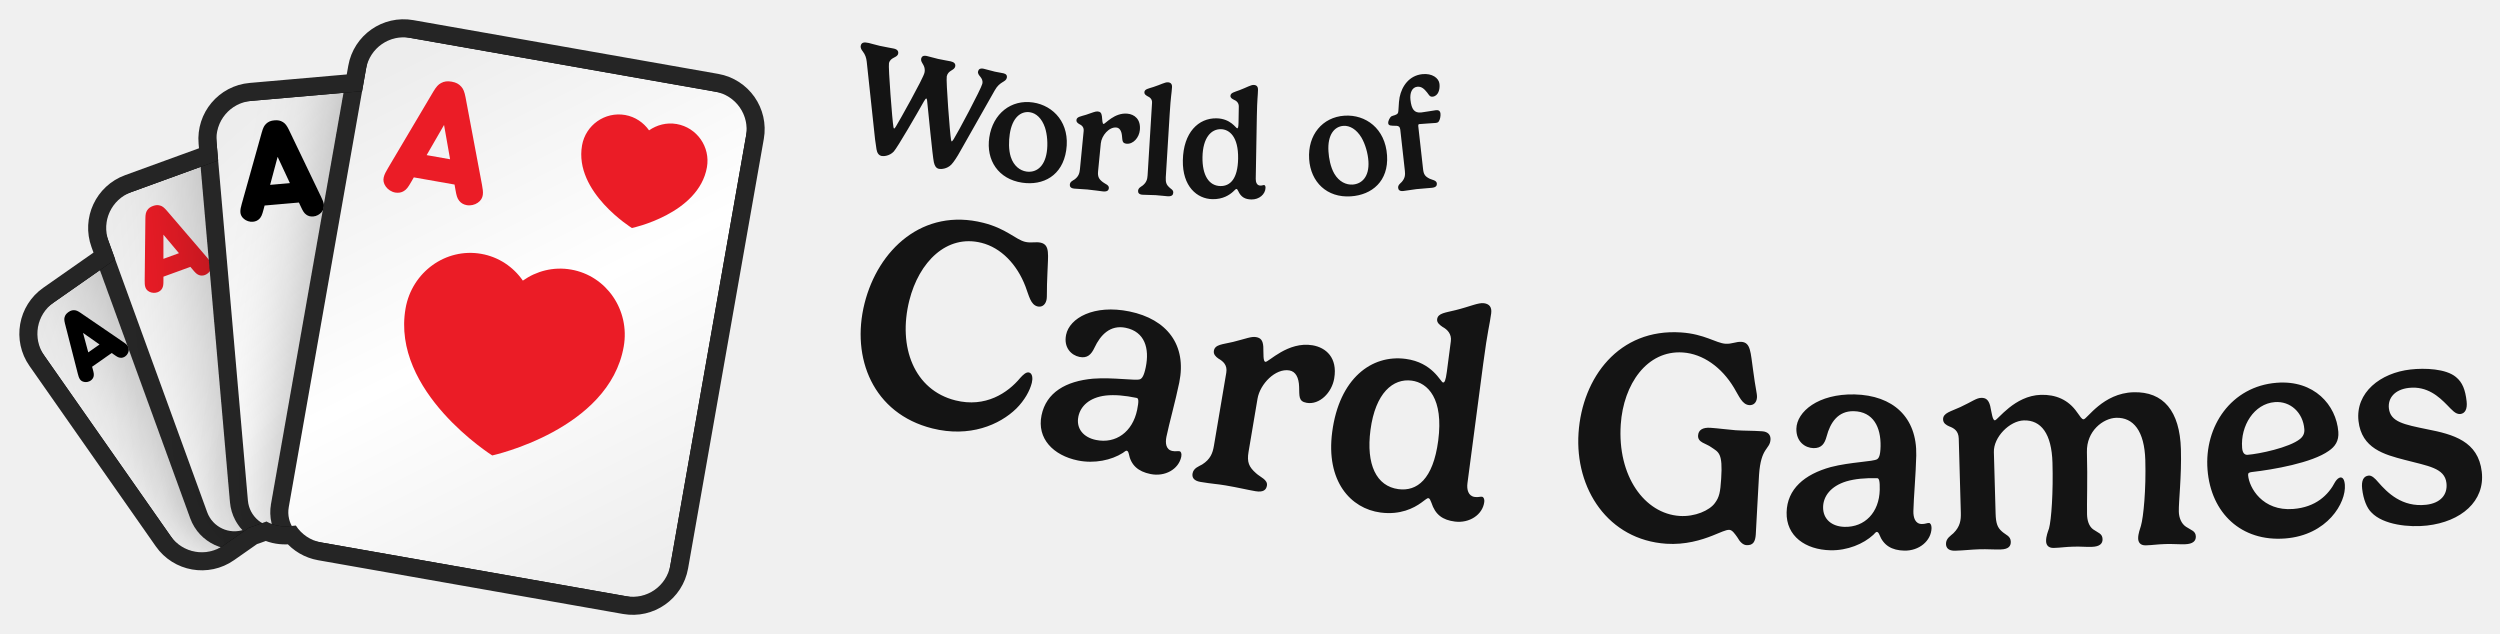
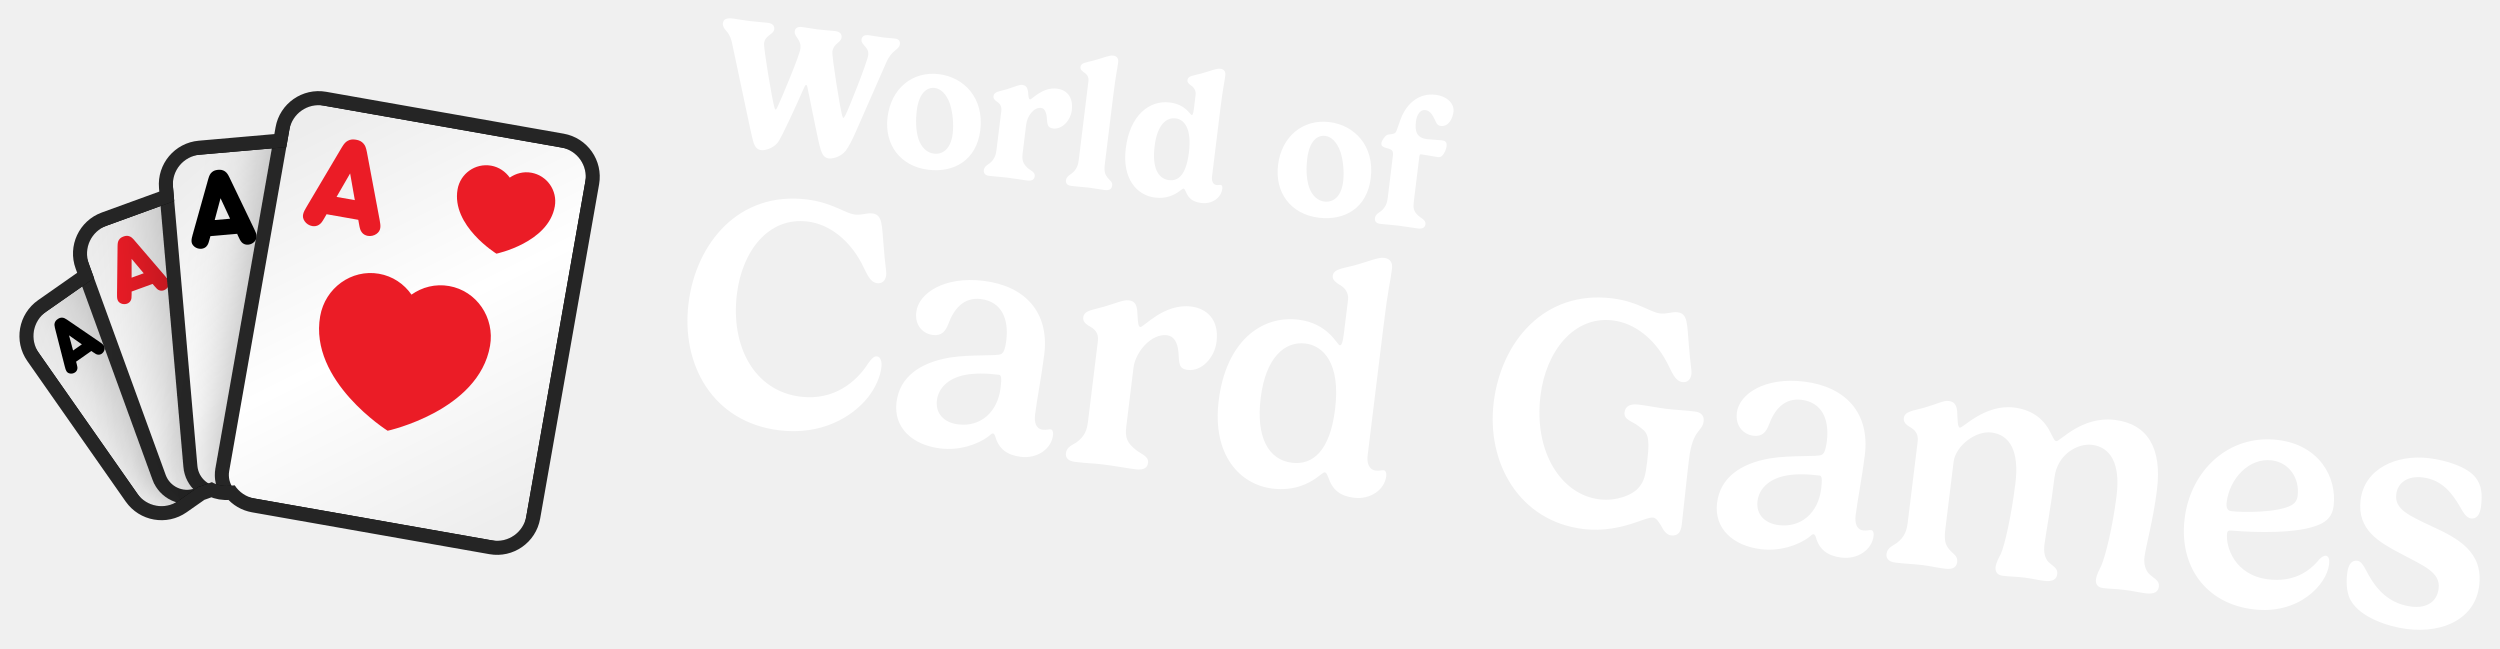
- <svg xmlns="http://www.w3.org/2000/svg" xmlns:xlink="http://www.w3.org/1999/xlink" viewBox="-6.05 -14.31 842.63 213.64" width="842.63" height="213.64">
+ <svg xmlns="http://www.w3.org/2000/svg" xmlns:xlink="http://www.w3.org/1999/xlink" viewBox="-3.94 -19.35 536.95 139.21" width="536.95" height="139.21">
  <defs>
    <rect id="path-1" x="0" y="0" width="5464" height="1280" />
    <rect id="path-3" x="0" y="0" width="1279.966" height="1280" />
    <path d="M654.667,7.381 L1041.451,230.691 C1067.755,245.877 1076.767,279.512 1061.581,305.816 L747.051,850.597 C731.865,876.902 698.23,885.914 671.926,870.727 L285.142,647.418 C271.344,639.451 262.304,626.408 259.019,612.01 L248.673,609.238 C237.588,606.268 228.207,600.115 221.247,592.027 L200.473,592.025 C198.498,592.025 196.547,591.921 194.626,591.718 L151.468,603.281 C122.13,611.142 91.974,593.731 84.112,564.393 L1.886,257.522 C-5.975,228.183 11.436,198.027 40.774,190.166 L145.477,162.11 L145.477,133.795 C145.477,103.422 170.1,78.799 200.473,78.799 L333.867,78.799 L340.716,53.24 C348.577,23.901 378.734,6.491 408.072,14.352 L563.147,55.903 L579.542,27.511 C594.728,1.207 628.363,-7.806 654.667,7.381 Z" id="path-5" />
    <filter x="-59.0%" y="-44.4%" width="218.0%" height="188.8%" filterUnits="objectBoundingBox" id="filter-7">
      <feOffset dx="0" dy="0" in="SourceAlpha" result="shadowOffsetOuter1" />
      <feGaussianBlur stdDeviation="64" in="shadowOffsetOuter1" result="shadowBlurOuter1" />
      <feColorMatrix values="0 0 0 0 0   0 0 0 0 0   0 0 0 0 0  0 0 0 0.32 0" type="matrix" in="shadowBlurOuter1" result="shadowMatrixOuter1" />
      <feMerge>
        <feMergeNode in="shadowMatrixOuter1" />
        <feMergeNode in="SourceGraphic" />
      </feMerge>
    </filter>
    <linearGradient x1="21.639%" y1="0%" x2="78.361%" y2="100%" id="linearGradient-8">
      <stop stop-color="#EDEDED" offset="0%" />
      <stop stop-color="#FFFFFF" offset="50.295%" />
      <stop stop-color="#EEEEEE" offset="100%" />
    </linearGradient>
    <filter x="-49.2%" y="-37.0%" width="198.3%" height="174.0%" filterUnits="objectBoundingBox" id="filter-9">
      <feOffset dx="0" dy="0" in="SourceAlpha" result="shadowOffsetOuter1" />
      <feGaussianBlur stdDeviation="64" in="shadowOffsetOuter1" result="shadowBlurOuter1" />
      <feColorMatrix values="0 0 0 0 0   0 0 0 0 0   0 0 0 0 0  0 0 0 0.32 0" type="matrix" in="shadowBlurOuter1" result="shadowMatrixOuter1" />
      <feMerge>
        <feMergeNode in="shadowMatrixOuter1" />
        <feMergeNode in="SourceGraphic" />
      </feMerge>
    </filter>
    <linearGradient x1="21.639%" y1="0%" x2="78.361%" y2="100%" id="linearGradient-10">
      <stop stop-color="#EDEDED" offset="0%" />
      <stop stop-color="#FFFFFF" offset="50.295%" />
      <stop stop-color="#EEEEEE" offset="100%" />
    </linearGradient>
    <filter x="-41.0%" y="-30.9%" width="181.9%" height="161.7%" filterUnits="objectBoundingBox" id="filter-11">
      <feOffset dx="0" dy="0" in="SourceAlpha" result="shadowOffsetOuter1" />
      <feGaussianBlur stdDeviation="64" in="shadowOffsetOuter1" result="shadowBlurOuter1" />
      <feColorMatrix values="0 0 0 0 0   0 0 0 0 0   0 0 0 0 0  0 0 0 0.32 0" type="matrix" in="shadowBlurOuter1" result="shadowMatrixOuter1" />
      <feMerge>
        <feMergeNode in="shadowMatrixOuter1" />
        <feMergeNode in="SourceGraphic" />
      </feMerge>
    </filter>
    <linearGradient x1="21.639%" y1="0%" x2="78.361%" y2="100%" id="linearGradient-12">
      <stop stop-color="#EDEDED" offset="0%" />
      <stop stop-color="#FFFFFF" offset="50.295%" />
      <stop stop-color="#EEEEEE" offset="100%" />
    </linearGradient>
    <filter x="-34.1%" y="-25.7%" width="168.3%" height="151.4%" filterUnits="objectBoundingBox" id="filter-13">
      <feOffset dx="0" dy="0" in="SourceAlpha" result="shadowOffsetOuter1" />
      <feGaussianBlur stdDeviation="64" in="shadowOffsetOuter1" result="shadowBlurOuter1" />
      <feColorMatrix values="0 0 0 0 0   0 0 0 0 0   0 0 0 0 0  0 0 0 0.32 0" type="matrix" in="shadowBlurOuter1" result="shadowMatrixOuter1" />
      <feMerge>
        <feMergeNode in="shadowMatrixOuter1" />
        <feMergeNode in="SourceGraphic" />
      </feMerge>
    </filter>
    <linearGradient x1="21.639%" y1="0%" x2="78.361%" y2="100%" id="linearGradient-14">
      <stop stop-color="#EDEDED" offset="0%" />
      <stop stop-color="#FFFFFF" offset="50.295%" />
      <stop stop-color="#EEEEEE" offset="100%" />
    </linearGradient>
  </defs>
-   <g transform="translate(-23.367,-55.582) scale(0.23367)">
+   <g transform="translate(-11.594,-23.478) scale(0.11594)">
    <mask id="mask-4" fill="white">
      <use xlink:href="#path-3" />
    </mask>
    <g id="Mask" />
    <g id="Group" stroke-width="1" fill-rule="evenodd" mask="url(#mask-4)">
      <g transform="translate(700.504, 678.0126) rotate(-20) translate(-700.504, -678.0126)translate(166.0272, 238.9585)">
        <g transform="translate(-0, -0)">
          <mask id="mask-6" fill="white">
            <use xlink:href="#path-5" />
          </mask>
          <path stroke="#252525" stroke-width="26" d="M661.167,-3.877 L1047.951,219.432 C1080.473,238.209 1091.616,279.794 1072.839,312.316 L758.31,857.097 C739.533,889.619 697.948,900.762 665.426,881.986 L278.642,658.676 C264.448,650.481 253.966,637.684 248.632,622.685 L245.308,621.795 C234.009,618.767 223.884,612.979 215.705,605.026 L200.473,605.025 C198.91,605.025 197.353,604.972 195.803,604.861 L154.833,615.838 C118.559,625.557 81.275,604.031 71.555,567.758 L-10.671,260.886 C-20.39,224.613 1.136,187.328 37.41,177.609 L132.477,152.135 L132.477,133.795 C132.477,96.242 162.92,65.799 200.473,65.799 L323.892,65.799 L328.159,49.875 C337.879,13.602 375.163,-7.925 411.436,1.795 L556.877,40.764 L568.283,21.011 C587.06,-11.511 628.645,-22.654 661.167,-3.877 Z" />
          <g mask="url(#mask-6)">
            <g transform="translate(-12.346, -20.1207)">
              <g id="small_spade_1" filter="url(#filter-7)" transform="translate(210.9129, 389.3938) rotate(-15) translate(-210.9129, -389.3938)translate(49.8576, 175.5497)">
                <rect id="Background" stroke="#252525" stroke-width="26" fill="url(#linearGradient-8)" x="-13" y="-13" width="348.11" height="453.688" rx="54.996" />
                <path d="M243.897,27.593 C243.897,27.593 294.439,46.921 294.501,83.212 C294.501,98.995 281.209,111.813 264.79,111.831 C259.556,111.836 254.629,110.478 250.35,108.157 L256.538,128.766 L231.229,128.766 L237.404,108.197 C233.153,110.517 228.26,111.881 223.047,111.892 C206.62,111.901 193.284,99.118 193.266,83.326 C193.205,47.045 243.897,27.593 243.897,27.593 Z" id="Spade-small" fill="#000000" />
                <path d="M24.778,103.856 L51.007,34.253 C52.733,29.769 54.044,27.838 56.046,26.251 C58.462,24.32 61.015,23.561 64.605,23.561 C68.194,23.561 70.748,24.32 73.164,26.251 C75.165,27.838 76.477,29.769 78.202,34.253 L104.431,103.856 C106.709,109.926 108.228,114.686 103.603,119.308 C101.463,121.446 98.219,122.895 94.906,122.895 C92.214,122.895 89.798,121.998 88.073,120.412 C86.002,118.549 85.105,116.687 83.31,111.72 L81.861,107.719 L47.349,107.719 L45.899,111.72 C44.105,116.687 43.207,118.549 41.137,120.412 C39.411,121.998 36.995,122.895 34.303,122.895 C30.99,122.895 27.746,121.446 25.606,119.308 C20.982,114.686 22.5,109.926 24.778,103.856 Z M74.544,87.576 L64.605,60.259 L54.665,87.576 L74.544,87.576 Z" id="A" fill="#000000" />
              </g>
              <g id="small_diamond_1" filter="url(#filter-9)" transform="translate(351.0898, 355.5329) rotate(-360) translate(-351.0898, -355.5329)translate(157.8235, 98.9199)">
                <rect id="Background" stroke="#252525" stroke-width="26" fill="url(#linearGradient-10)" x="-13" y="-13" width="412.533" height="539.226" rx="54.996" />
                <polygon id="Diamond-small" fill="#EB1B28" points="300.954 22.074 353.401 93.826 300.954 165.557 248.485 93.826" />
                <path d="M29.802,125.878 L61.277,42.355 C63.348,36.974 64.921,34.657 67.323,32.753 C70.222,30.435 73.287,29.524 77.594,29.524 C81.901,29.524 84.966,30.435 87.865,32.753 C90.267,34.657 91.841,36.974 93.911,42.355 L125.386,125.878 C128.119,133.163 129.942,138.875 124.392,144.421 C121.824,146.987 117.932,148.725 113.956,148.725 C110.725,148.725 107.826,147.649 105.756,145.745 C103.271,143.51 102.194,141.275 100.041,135.315 L98.301,130.514 L56.887,130.514 L55.148,135.315 C52.994,141.275 51.917,143.51 49.432,145.745 C47.362,147.649 44.463,148.725 41.232,148.725 C37.257,148.725 33.364,146.987 30.796,144.421 C25.247,138.875 27.069,133.163 29.802,125.878 Z M89.521,106.343 L77.594,73.562 L65.667,106.343 L89.521,106.343 Z" id="A" fill="#EB1B28" />
              </g>
              <g id="small_clover_1" filter="url(#filter-11)" transform="translate(511.6136, 377.7066) rotate(-345) translate(-511.6136, -377.7066)translate(279.6941, 69.771)">
                <rect id="Background" stroke="#252525" stroke-width="26" fill="url(#linearGradient-12)" x="-13" y="-13" width="489.839" height="641.871" rx="54.996" />
                <path d="M347.866,39.734 C367.599,39.734 383.595,55.536 383.595,75.06 C383.595,84.425 379.905,92.946 373.883,99.274 C378.307,97.333 383.203,96.253 388.353,96.253 C408.072,96.253 424.081,112.082 424.081,131.58 C424.081,151.104 408.072,166.919 388.353,166.919 C372.39,166.919 358.858,156.556 354.282,142.251 C354.334,142.684 354.408,143.092 354.506,143.474 C358.945,160.826 367.798,185.424 367.798,185.424 L328,185.424 C328,185.424 336.827,160.734 341.253,143.474 C341.354,143.079 341.428,142.656 341.479,142.206 C336.916,156.534 323.372,166.919 307.393,166.919 C287.646,166.919 271.677,151.104 271.677,131.58 C271.677,112.082 287.646,96.253 307.393,96.253 C312.539,96.253 317.432,97.331 321.855,99.271 C315.837,92.944 312.15,84.424 312.15,75.06 C312.15,55.536 328.133,39.734 347.866,39.734 Z" id="Clover-small" fill="#000000" />
                <path d="M28.576,146.475 L66.345,46.247 C68.83,39.79 70.719,37.009 73.601,34.724 C77.08,31.943 80.758,30.85 85.926,30.85 C91.095,30.85 94.772,31.943 98.251,34.724 C101.133,37.009 103.022,39.79 105.507,46.247 L143.276,146.475 C146.556,155.216 148.743,162.07 142.084,168.726 C139.003,171.805 134.331,173.891 129.56,173.891 C125.684,173.891 122.205,172.6 119.72,170.315 C116.738,167.633 115.446,164.951 112.862,157.799 L110.775,152.038 L61.078,152.038 L58.99,157.799 C56.406,164.951 55.114,167.633 52.132,170.315 C49.647,172.6 46.168,173.891 42.292,173.891 C37.521,173.891 32.85,171.805 29.768,168.726 C23.109,162.07 25.296,155.216 28.576,146.475 Z M100.239,123.032 L85.926,83.696 L71.613,123.032 L100.239,123.032 Z" id="A" fill="#000000" />
              </g>
              <g id="small_heart_1" filter="url(#filter-13)" transform="translate(675.6425, 459.1748) rotate(-330) translate(-675.6425, -459.1748)translate(397.3371, 89.6494)">
                <rect id="Background" stroke="#252525" stroke-width="26" fill="url(#linearGradient-14)" x="-13" y="-13" width="582.611" height="765.051" rx="54.996" />
                <path d="M341.635,288.824 C315.976,288.845 292.736,299.456 275.815,316.611 C258.851,299.507 235.579,288.948 209.909,288.989 C158.08,289.041 116.117,332.207 116.16,385.365 C116.309,507.485 276.113,572.616 276.113,572.616 C276.113,572.616 435.789,507.092 435.619,384.932 C435.544,331.774 393.497,288.752 341.635,288.824" id="Heart-big" fill="#EB1B28" />
                <path d="M417.458,71.521 C407.751,61.933 394.392,55.711 379.689,55.711 C350.027,55.745 325.983,79.908 326.015,109.677 C326.095,178.084 417.593,214.563 417.593,214.563 C417.593,214.563 508.981,177.883 508.901,109.459 C508.854,79.674 484.777,55.594 455.084,55.627 C440.412,55.627 427.165,61.899 417.458,71.521 Z" id="Heart-small" fill="#EB1B28" />
                <path d="M56.059,190.564 L101.383,70.289 C104.365,62.541 106.631,59.203 110.09,56.462 C114.264,53.124 118.677,51.813 124.88,51.813 C131.082,51.813 135.495,53.124 139.67,56.462 C143.129,59.203 145.395,62.541 148.377,70.289 L193.701,190.564 C197.637,201.054 200.261,209.278 192.269,217.265 C188.572,220.96 182.966,223.464 177.241,223.464 C172.589,223.464 168.415,221.914 165.433,219.172 C161.855,215.954 160.304,212.735 157.203,204.153 L154.698,197.239 L95.061,197.239 L92.556,204.153 C89.455,212.735 87.905,215.954 84.327,219.172 C81.345,221.914 77.17,223.464 72.518,223.464 C66.793,223.464 61.187,220.96 57.49,217.265 C49.499,209.278 52.123,201.054 56.059,190.564 Z M142.055,162.432 L124.88,115.228 L107.704,162.432 L142.055,162.432 Z" id="A" fill="#EB1B28" />
              </g>
            </g>
          </g>
        </g>
      </g>
    </g>
  </g>
-   <path fill="#141414" d="M305.4 19.78C305.74 19.19 306.03 18.86 306.16 18.89C306.28 18.91 306.39 19.15 306.43 19.56C306.84 23.3 308.25 38.28 308.71 40.38C309 41.59 309.41 42.37 310.43 42.6C311.06 42.74 313.15 42.68 314.62 41.14C315.42 40.31 316.64 38.43 317.55 36.76L329.24 16.13C330.97 13.02 332.95 13.47 333.31 11.9C333.47 11.16 333.09 10.6 332.2 10.4C331.34 10.2 330.2 10.05 329.31 9.85C328.35 9.64 326.38 9.06 325.54 8.87C324.29 8.59 323.76 9.06 323.61 9.75C323.27 11.24 325.53 11.75 325.04 13.93C324.67 15.61 316.66 30.62 315.39 32.6C315.07 33.06 314.84 33.38 314.71 33.36C314.64 33.34 314.58 33.14 314.5 32.78C314.13 30.83 312.75 12.8 313.06 11.4C313.53 9.32 315.59 9.49 315.9 8.12C316.12 7.16 315.49 6.62 314.4 6.37C313.28 6.12 311.89 5.94 310.14 5.55C309.2 5.34 307.2 4.76 306.31 4.56C305.14 4.29 304.58 4.76 304.43 5.44C304.1 6.91 306.12 7.63 305.54 10.22C305.11 12.15 296.95 26.65 295.94 28.29C295.77 28.57 295.48 29.04 295.31 29C295.2 28.98 295.12 28.75 295.09 28.53C294.7 26.47 293.3 8.27 293.58 7C294.05 4.92 296.35 5.23 296.67 3.81C296.85 2.99 296.44 2.34 295.25 2.07C294.11 1.82 292.33 1.55 290.48 1.14C288.67 0.73 287.76 0.39 286.75 0.17C285.15 -0.19 284.31 -0.01 284.07 1.08C283.9 1.82 284.37 2.56 284.73 2.99C285.6 4.09 285.95 5.26 286.08 6.47L288.89 32.65C289.07 34.1 289.34 35.87 289.38 36.04C289.6 37.21 290.06 38.03 291.1 38.26C291.7 38.4 293.72 38.32 295.18 36.78C296.41 35.48 303.34 23.48 305.4 19.78ZM341.07 23.52C343.18 23.83 345.1 25.57 346.16 28.67C346.94 31.04 347.17 34.26 346.77 36.96C345.98 42.21 342.91 43.96 339.9 43.51C337.79 43.19 335.65 41.69 334.64 38.59C333.85 36.11 333.96 33.13 334.29 30.89C335.13 25.26 338.06 23.07 341.07 23.52ZM327.39 32.02C326.24 39.73 330.5 46.07 338.45 47.26C345.54 48.32 352.04 44.92 353.32 36.36C354.67 27.33 349.16 21.28 342.14 20.23C334.78 19.14 328.6 23.95 327.39 32.02ZM370.21 28.67C371.32 28.78 371.95 29.81 372.11 31.42C372.29 33.05 372.14 33.98 373.65 34.13C375.9 34.35 377.9 32.06 378.14 29.52C378.5 25.85 376.31 24.23 373.95 24C369.58 23.57 366.45 27.52 365.91 27.47C365.47 27.43 365.49 26.1 365.35 24.85C365.2 23.72 364.77 23.33 363.97 23.26C363.12 23.17 362.23 23.66 359.99 24.38C358.24 24.94 356.87 25.02 356.76 26.16C356.7 26.78 357.14 27.16 357.65 27.47C358.53 27.9 359.33 28.5 359.2 29.84L357.94 42.76C357.81 44.08 357.49 45.17 356.12 46.18C355.58 46.55 354.63 46.9 354.54 47.88C354.48 48.53 354.78 49.14 356.02 49.26C358.17 49.47 358.86 49.4 360.46 49.56C362.66 49.77 364.38 50.07 365.75 50.21C367.15 50.34 367.62 49.84 367.69 49.09C367.8 48.03 366.39 47.68 365.64 47.06C364.31 46.04 363.89 45.22 364.06 43.43L364.98 34.01C365.24 31.4 367.75 28.43 370.21 28.67ZM388.98 15.1C389.05 14.01 388.54 13.49 387.6 13.43C386.59 13.37 385.29 14.17 382.79 14.98C381.06 15.55 379.72 15.7 379.66 16.79C379.62 17.42 380.12 17.76 380.65 18.08C381.53 18.47 382.33 19.12 382.25 20.32L380.75 44.76C380.67 46.08 380.39 47.19 379.05 48.25C378.53 48.64 377.6 49.02 377.54 50.01C377.5 50.66 377.82 51.25 379.07 51.33C380.73 51.43 381.96 51.37 383.51 51.47C384.79 51.55 386.36 51.77 387.5 51.84C388.9 51.93 389.35 51.41 389.4 50.66C389.46 49.65 388.62 49.44 387.93 48.72C387.19 48 386.77 47.24 386.88 45.45L388.2 24.02C388.57 17.94 388.85 17.28 388.98 15.1ZM405.3 48.4C401.4 48.33 399.15 44.75 399.25 38.64C399.37 32.07 402.18 29.18 405.45 29.23C408.29 29.28 411.39 31.71 411.26 39.17C411.14 46 408.57 48.45 405.3 48.4ZM415.75 52.92C418.32 52.97 420.46 51.19 420.5 48.95C420.51 48.35 420.23 48.06 420.02 48.06C419.63 48.05 419.39 48.26 418.74 48.24C417.6 48.22 417.18 47.12 417.2 45.98L417.57 24.87C417.68 18.79 417.92 18.12 417.96 15.93C417.98 14.84 417.44 14.34 416.51 14.32C415.49 14.3 414.18 15.16 411.72 16.08C410.02 16.73 408.69 16.94 408.67 18.03C408.66 18.66 409.22 18.98 409.76 19.27C410.67 19.63 411.51 20.34 411.49 21.59L411.4 27C411.37 28.61 411.21 28.95 410.95 28.94C410.5 28.93 408.77 25.65 403.96 25.57C397.95 25.46 392.8 30.28 392.63 39.75C392.47 48.48 397.37 52.73 402.64 52.82C406.15 52.88 408.34 51.39 409.53 50.32C410.13 49.78 410.45 49.37 410.69 49.38C410.95 49.38 411.1 49.72 411.3 50.09C412.23 52.13 413.62 52.89 415.75 52.92ZM446.77 28.11C448.9 27.97 451.15 29.26 452.84 32.07C454.1 34.23 455.01 37.32 455.18 40.05C455.52 45.34 452.89 47.7 449.85 47.9C447.73 48.03 445.32 47.02 443.67 44.21C442.38 41.95 441.85 39.01 441.71 36.75C441.34 31.07 443.74 28.31 446.77 28.11ZM435.2 39.31C435.71 47.09 441.21 52.39 449.23 51.87C456.39 51.41 462.02 46.72 461.46 38.08C460.87 28.97 454.21 24.22 447.12 24.68C439.7 25.16 434.67 31.16 435.2 39.31ZM471.98 28.21C471.92 27.64 472.14 27.54 472.3 27.52C473.18 27.42 477.34 27.19 477.96 27.12C478.34 27.08 478.64 26.94 478.83 26.71C479.35 26.03 479.55 24.77 479.47 24C479.36 23.02 478.78 22.74 477.95 22.83C477.28 22.91 473.94 23.49 473.01 23.59C470.61 23.86 469.7 22.47 469.35 19.37C469.08 16.99 469.87 15.13 471.63 14.93C473.15 14.76 474.08 15.78 474.98 16.89C475.53 17.58 475.83 18.39 476.81 18.28C478.73 18.06 479.34 15.85 479.13 13.96C478.91 12 476.66 10.32 473.3 10.69C468.96 11.17 466.47 14.64 465.69 18.47C465.29 20.53 465.43 23.21 465.11 23.82C464.59 24.59 463.49 24.55 462.85 24.94C462.42 25.3 461.77 26.44 461.85 27.22C461.95 28.12 462.86 28.07 464.64 28.09C465.41 28.13 465.81 28.48 465.91 29.33L467.47 43.31C467.61 44.63 467.53 45.76 466.39 47.04C465.95 47.51 465.09 48.05 465.2 49.03C465.27 49.68 465.7 50.2 466.94 50.07C468.57 49.88 469.87 49.61 471.34 49.44C473.54 49.2 475.18 49.15 476.58 48.99C477.97 48.84 478.32 48.25 478.24 47.5C478.12 46.44 476.67 46.34 475.79 45.91C474.29 45.16 473.8 44.49 473.6 42.7Z" />
-   <path fill="#141414" d="M285.34 87.97C280.74 106.35 288.21 125.08 308.2 130.09C320.76 133.23 330.86 128.91 336.53 123.37C339.28 120.6 341.05 117.44 341.73 114.72C342.07 113.37 342.01 111.55 340.8 111.24C339.83 111 338.81 111.98 337.82 113.07C333.68 118.07 326.16 123.19 315.97 120.64C302.1 117.17 296.51 102.67 300.44 86.96C303.69 74.01 313 64.59 324.74 67.53C331.34 69.18 336.74 74.76 339.6 82.28C340.81 85.47 341.32 88.38 343.65 88.97C344.91 89.28 346.2 88.68 346.65 86.88C346.96 85.62 346.67 83.9 346.99 77.69C347.19 71.56 347.9 68.28 344.8 67.5C343.1 67.08 341.45 67.7 339.42 67.19C336.26 66.4 333.06 62.71 325.35 60.78C304.98 55.67 289.89 69.83 285.34 87.97ZM377.23 123.82C375.69 131.31 370.01 135.35 363.35 133.98C359.14 133.12 356.58 130.14 357.42 126.08C358.13 122.6 361.14 119.64 366.68 119C369.66 118.69 373.02 118.97 377.08 119.81C377.72 119.94 377.83 120.88 377.23 123.82ZM362.39 113.32C353.19 114.13 346.58 117.98 345 125.67C343.39 133.51 348.96 139.19 357.23 140.89C362.82 142.04 368.59 140.78 372.41 138.34C372.88 138.03 373.39 137.53 373.73 137.6C374.08 137.67 374.29 138.12 374.4 138.6C375.13 142.48 377.55 144.61 381.71 145.46C386.61 146.47 391.23 143.85 392.1 139.63C392.33 138.51 391.95 137.87 391.56 137.79C390.83 137.64 390.26 137.93 389.08 137.69C386.92 137.24 386.66 135.05 387.1 132.89C388.02 128.43 390.11 121 391.42 114.64C394.02 101.95 387.28 93.27 374.65 90.67C362.65 88.21 354.43 92.9 353.28 98.53C352.39 102.84 355.03 105.42 357.77 105.99C360.46 106.54 361.76 105.17 362.84 102.9C364.85 98.61 368.12 95.1 373.36 96.17C379.83 97.5 381.43 103.14 380.13 109.46C379.49 112.54 378.84 113.23 378.22 113.51C376.88 114.1 369.13 112.81 362.39 113.32ZM428.54 110.54C430.66 110.9 431.73 112.95 431.82 116.06C431.94 119.23 431.54 120.98 434.4 121.47C438.69 122.19 442.84 118.07 443.65 113.24C444.84 106.24 440.85 102.83 436.36 102.07C428.03 100.66 421.5 107.83 420.46 107.65C419.62 107.51 419.85 104.96 419.75 102.56C419.61 100.36 418.83 99.57 417.31 99.31C415.68 99.03 413.92 99.85 409.53 100.94C406.09 101.78 403.46 101.74 403.09 103.91C402.89 105.09 403.67 105.88 404.62 106.55C406.24 107.48 407.7 108.74 407.27 111.31L403.11 135.91C402.69 138.42 401.93 140.47 399.15 142.24C398.08 142.87 396.22 143.41 395.9 145.29C395.69 146.52 396.2 147.72 398.56 148.12C402.66 148.81 403.98 148.78 407.04 149.3C411.23 150.01 414.49 150.81 417.1 151.25C419.76 151.7 420.73 150.8 420.97 149.37C421.31 147.35 418.67 146.5 417.31 145.2C414.88 143.07 414.2 141.43 414.77 138.03L417.8 120.08C418.64 115.1 423.86 109.75 428.54 110.54ZM465.3 150.56C457.86 149.58 454.34 142.25 455.87 130.61C457.53 118.06 463.52 113.16 469.76 113.98C475.17 114.69 480.57 119.99 478.7 134.22C476.98 147.26 471.54 151.38 465.3 150.56ZM484.28 161.48C489.19 162.13 493.66 159.19 494.22 154.93C494.37 153.79 493.9 153.17 493.5 153.12C492.76 153.02 492.26 153.36 491.02 153.19C488.84 152.91 488.27 150.71 488.56 148.53L493.87 108.28C495.4 96.68 496.01 95.45 496.56 91.29C496.83 89.2 495.92 88.13 494.13 87.89C492.2 87.64 489.5 88.99 484.6 90.21C481.21 91.08 478.62 91.19 478.34 93.27C478.19 94.46 479.2 95.2 480.17 95.88C481.82 96.76 483.28 98.31 482.96 100.69L481.61 111C481.2 114.07 480.82 114.68 480.32 114.61C479.48 114.5 476.88 107.86 467.71 106.65C456.25 105.14 445.35 113.23 442.97 131.28C440.78 147.93 449.2 157.11 459.26 158.44C465.96 159.32 470.46 156.94 472.96 155.15C474.24 154.26 474.94 153.54 475.38 153.6C475.88 153.67 476.09 154.35 476.4 155.1C477.72 159.21 480.22 160.95 484.28 161.48ZM555.56 168.96C561.95 169.39 567.42 167.71 571.18 166.21C573.75 165.23 575.63 164.2 576.87 164.28C577.82 164.35 578.64 165.56 579.47 166.71C580.45 168.48 581.49 169.36 582.59 169.43C584.89 169.58 585.58 168.18 585.74 165.83C585.95 162.79 586.5 150.8 586.84 145.71C587.47 136.38 590.47 137.24 590.7 133.89C590.8 132.35 589.93 131.19 587.88 131.05C584.44 130.82 582.08 130.91 578.93 130.7C576.64 130.54 573.06 130.05 570.47 129.88C567.78 129.7 566.41 130.66 566.29 132.45C566.12 134.9 568.97 135.09 570.78 136.46C573.22 138.13 574.66 138.33 574.07 147.11C573.77 151.6 573.46 153.23 571.97 155.23C570.2 157.72 565.24 159.94 560.05 159.59C548.28 158.8 539.05 146.2 540.23 128.74C541.14 115.17 549.08 103.68 561.15 104.49C567.94 104.95 574.25 109.48 578.39 116.38C580.15 119.3 581.17 122.08 583.56 122.24C584.86 122.33 586.02 121.5 586.14 119.66C586.23 118.36 585.64 116.72 584.85 110.55C583.96 104.47 584.08 101.13 580.89 100.91C579.14 100.79 577.63 101.69 575.53 101.55C572.29 101.33 568.49 98.27 560.56 97.74C539.6 96.33 527.26 112.94 526 131.6C524.73 150.5 536.01 167.65 555.56 168.96ZM627.52 150.79C627.34 158.43 622.48 163.42 615.68 163.27C611.38 163.17 608.34 160.7 608.43 156.55C608.51 153 610.94 149.56 616.28 147.93C619.15 147.09 622.5 146.77 626.65 146.86C627.3 146.88 627.58 147.79 627.52 150.79ZM611.03 143.11C602.13 145.56 596.31 150.53 596.13 158.38C595.95 166.37 602.45 170.97 610.9 171.16C616.6 171.29 622.05 169.02 625.37 165.94C625.78 165.55 626.19 164.96 626.54 164.97C626.89 164.97 627.18 165.38 627.37 165.84C628.79 169.52 631.55 171.18 635.8 171.28C640.8 171.39 644.88 167.98 644.98 163.68C645 162.54 644.52 161.97 644.12 161.96C643.37 161.95 642.86 162.34 641.66 162.31C639.46 162.26 638.81 160.14 638.86 157.94C638.96 153.4 639.68 145.71 639.83 139.21C640.12 126.27 631.94 118.93 619.04 118.63C606.8 118.36 599.56 124.44 599.42 130.19C599.33 134.59 602.38 136.66 605.18 136.73C607.93 136.79 608.96 135.21 609.62 132.77C610.82 128.2 613.42 124.16 618.76 124.28C625.36 124.43 627.94 129.69 627.8 136.14C627.73 139.29 627.21 140.08 626.65 140.46C625.43 141.29 617.58 141.41 611.03 143.11ZM696.24 127.02C695.59 127.04 695.11 126.1 694.02 124.63C691.1 120.42 686.85 118.63 681.85 118.77C672.9 119.03 667.28 127.34 666.33 127.36C665.53 127.39 665.26 124.84 664.75 122.51C664.19 120.37 663.22 119.75 661.72 119.79C660.07 119.84 658.8 120.97 654.7 122.89C651.49 124.38 648.81 124.86 648.87 127.06C648.9 128.36 649.97 128.98 650.94 129.4C652.55 130 654.08 130.91 654.15 133.51L654.85 158.45C654.93 161 654.64 163.16 652.35 165.42C651.47 166.25 649.8 167.15 649.85 169.05C649.89 170.29 650.62 171.37 652.92 171.31C656.01 171.22 658.46 170.9 661.3 170.82C663.75 170.75 665.76 170.95 668.36 170.88C670.96 170.8 671.73 169.73 671.69 168.28C671.63 166.33 670.07 166.07 668.69 164.81C667.25 163.55 666.66 162.17 666.57 158.72L665.99 138.08C665.84 133.03 671.29 127.53 676.09 127.39C681.89 127.23 685.47 131.83 685.74 141.67C686.02 151.47 685.38 160.84 684.57 163.82C684.24 164.78 683.54 166.5 683.59 168.1C683.62 169.35 684.3 170.43 686.2 170.37C688.7 170.3 689.79 170.02 692.84 169.94C695.39 169.86 696.75 170.08 699 170.01C701.65 169.94 702.67 168.91 702.62 167.41C702.57 165.51 701.12 165.3 699.43 164.1C697.95 162.99 697.44 161 697.39 159.05C697.29 155.75 697.61 147.29 697.35 138.1C697.15 130.95 702.83 126.64 707.23 126.51C713.02 126.35 716.75 130.95 717.03 140.79C717.31 150.59 716.42 159.97 715.55 162.94C715.28 163.9 714.58 165.62 714.62 167.22C714.66 168.47 715.34 169.55 717.19 169.5C719.74 169.43 720.83 169.15 723.88 169.06C726.38 168.99 728.24 169.19 730.43 169.13C733.08 169.05 734.1 168.02 734.06 166.52C734.01 164.63 732.5 164.42 730.72 163.22C729.14 162.16 728.38 160.13 728.33 158.18C728.23 154.88 729.29 146.3 729.03 137.1C728.67 124.26 723.13 117.61 713.04 117.9C702.74 118.19 697.39 126.99 696.24 127.02ZM770.63 130.32C770.74 131.71 770.27 132.75 769.19 133.64C765.55 136.58 755.34 138.69 751.55 138.98C750.35 139.08 749.78 138.17 749.66 136.62C749.08 129.24 753.66 121.77 760.69 121.22C765.92 120.81 770.19 124.74 770.63 130.32ZM778.88 137.65C780.97 136.23 782.33 134.32 782.09 131.23C781.38 122.21 773.95 113.71 761.33 114.7C746.03 115.89 736.85 129.35 738 144C739.14 158.66 749.43 168.34 764.19 167.18C778.39 166.07 784.76 155.14 784.29 149.11C784.15 147.32 783.59 146.56 782.79 146.62C782.19 146.67 781.54 147.32 781.05 148.06C778.74 152.55 774.5 156.65 766.87 157.24C756.55 158.05 752.01 150.08 751.68 145.84C751.63 145.14 751.96 144.92 752.91 144.79C760.11 143.98 773.23 141.7 778.88 137.65ZM806.4 110.23C796.31 111.37 787.8 117.97 788.89 127.61C789.94 136.85 797.57 138.9 804.46 140.69C812.3 142.77 817.95 143.39 818.53 148.5C818.98 152.43 816.53 155.27 811.71 155.82C803.52 156.75 798.56 151.67 795.56 148.24C794.4 146.86 793.33 145.87 792.28 145.99C790.55 146.19 789.81 147.68 790.12 150.46C790.53 154.04 791.71 156.93 793.24 158.41C797.24 162.64 806.04 163.5 811.95 162.83C823.48 161.53 831.56 154.63 830.44 144.74C829.26 134.36 820.8 132.09 812 130.37C804.32 128.78 799.65 127.95 799.13 123.33C798.74 119.9 801.07 116.97 805.84 116.43C812.05 115.72 816.05 119.45 818.72 122.17C820.37 123.84 821.6 125.41 823.24 125.23C824.78 125.05 825.63 123.6 825.33 120.96C824.89 117.09 823.95 114.58 821.73 112.77C818.4 109.97 811.27 109.67 806.4 110.23Z" />
+   <path fill="#ffffff" d="M168.66 -0.3C168.88 -0.83 169.07 -1.14 169.21 -1.12C169.31 -1.11 169.42 -0.94 169.48 -0.58C170.14 2.36 171.74 11.04 172.35 12.85C172.69 13.9 173.12 14.57 174.08 14.68C174.66 14.76 176.55 14.49 177.71 13.02C178.32 12.23 179.23 10.46 179.87 8.96L186.39 -5.88C187.61 -8.75 189.18 -8.56 189.34 -9.88C189.43 -10.54 189.05 -10.98 188.29 -11.07C187.51 -11.17 186.74 -11.18 185.96 -11.28C185.11 -11.38 183.45 -11.69 182.69 -11.78C181.58 -11.92 181.17 -11.47 181.1 -10.85C180.95 -9.67 182.76 -9.27 182.54 -7.52C182.38 -6.16 178.51 3.65 177.65 5.36C177.44 5.75 177.29 5.98 177.2 5.97C177.12 5.96 177.04 5.8 176.94 5.47C176.46 3.79 174.71 -7.22 174.84 -8.27C175.06 -10.01 176.67 -10.15 176.81 -11.3C176.91 -12.1 176.38 -12.56 175.4 -12.68C174.39 -12.8 173.18 -12.85 171.62 -13.04C170.77 -13.15 169.11 -13.45 168.33 -13.54C167.24 -13.68 166.83 -13.23 166.75 -12.61C166.61 -11.43 168.22 -10.89 167.97 -8.89C167.79 -7.41 163.78 2.13 163.04 3.64C162.93 3.9 162.76 4.2 162.64 4.18C162.56 4.18 162.47 3.99 162.41 3.78C161.88 2.04 160.04 -9.04 160.17 -10.05C160.39 -11.84 162.21 -11.89 162.35 -13.07C162.44 -13.79 162.01 -14.32 160.98 -14.45C159.95 -14.57 158.54 -14.65 156.93 -14.85C155.29 -15.05 154.49 -15.24 153.56 -15.36C152.16 -15.53 151.44 -15.3 151.32 -14.31C151.24 -13.69 151.7 -13.1 152.05 -12.72C152.85 -11.81 153.14 -10.87 153.31 -10L157.16 8.17C157.43 9.48 157.81 10.91 157.85 11.07C158.15 12.12 158.62 12.79 159.58 12.9C160.14 12.97 161.97 12.7 163.14 11.23C163.93 10.2 167.12 3.22 168.66 -0.3ZM196.83 -0.46C198.15 -0.29 199.37 0.88 200.11 3.02C200.69 4.85 200.92 7.37 200.68 9.35C200.26 12.77 198.42 13.87 196.64 13.65C195.26 13.48 193.98 12.43 193.33 10.5C192.73 8.63 192.73 6.28 192.95 4.47C193.42 0.61 195.14 -0.66 196.83 -0.46ZM186.69 5.8C185.97 11.65 189.36 16.36 195.44 17.11C200.9 17.78 205.81 15.11 206.61 8.6C207.45 1.7 203.11 -2.76 197.73 -3.42C192.07 -4.12 187.45 -0.37 186.69 5.8ZM219.68 3.83C220.36 3.91 220.78 4.66 220.89 5.91C221.01 7.29 220.97 8.09 222.26 8.25C224.18 8.49 226 6.5 226.26 4.36C226.64 1.27 224.97 -0.08 223.07 -0.31C219.94 -0.7 217.71 2.05 217.28 2C216.95 1.96 216.93 1.14 216.87 0.37C216.72 -0.66 216.35 -1.02 215.63 -1.11C214.95 -1.19 214.37 -0.83 212.34 -0.19C210.79 0.27 209.56 0.3 209.44 1.29C209.37 1.81 209.69 2.11 210.07 2.41C210.62 2.74 211.26 3.29 211.13 4.42L210.09 12.81C209.97 13.8 209.73 14.8 208.66 15.69C208.24 16.02 207.47 16.36 207.37 17.19C207.3 17.78 207.55 18.3 208.5 18.42C210.15 18.62 210.98 18.62 212.3 18.79C214.23 19.02 215.53 19.28 216.66 19.42C217.81 19.56 218.22 19.14 218.3 18.48C218.41 17.58 217.32 17.25 216.74 16.69C215.75 15.74 215.52 15.06 215.71 13.52L216.46 7.42C216.69 5.53 218.13 3.64 219.68 3.83ZM236.22 -5.98C236.32 -6.87 235.89 -7.32 235.13 -7.41C234.27 -7.52 233.03 -6.9 231.04 -6.38C229.46 -5.94 228.24 -5.91 228.12 -4.98C228.06 -4.45 228.42 -4.15 228.79 -3.87C229.34 -3.53 229.96 -2.94 229.84 -1.97L227.76 14.98C227.64 15.97 227.4 16.97 226.3 17.86C225.91 18.19 225.12 18.52 225.01 19.36C224.94 19.94 225.19 20.47 226.15 20.58C227.55 20.76 228.67 20.8 229.95 20.95C230.96 21.08 232.29 21.34 233.3 21.46C234.43 21.6 234.85 21.18 234.93 20.52C235.04 19.64 234.4 19.43 233.91 18.77C233.4 18.1 233.16 17.48 233.35 15.94L235.14 1.37C235.76 -3.71 235.96 -3.92 236.22 -5.98ZM247.15 19.34C244.74 19.04 243.49 16.58 244.04 12.11C244.61 7.44 246.54 5.83 248.58 6.08C250.35 6.29 252.06 8.14 251.42 13.37C250.82 18.25 249.12 19.58 247.15 19.34ZM254.11 24.25C256.34 24.53 258.34 23.2 258.59 21.15C258.65 20.71 258.49 20.39 258.27 20.37C258 20.33 257.77 20.44 257.36 20.39C256.51 20.29 256.28 19.39 256.37 18.63L258.15 4.19C258.77 -0.88 258.97 -1.09 259.23 -3.15C259.34 -4.05 258.9 -4.49 258.14 -4.59C257.29 -4.69 256.01 -4.08 254.03 -3.55C252.44 -3.12 251.21 -3.09 251.1 -2.16C251.03 -1.63 251.43 -1.33 251.81 -1.04C252.36 -0.7 252.98 -0.01 252.85 1.04L252.51 3.84C252.35 5.14 252.2 5.4 252.01 5.37C251.69 5.33 250.75 3.09 247.31 2.66C242.86 2.12 238.72 5.46 237.85 12.53C237.05 19.06 240.24 22.61 244.15 23.09C246.67 23.4 248.35 22.46 249.3 21.77C249.8 21.42 250.09 21.14 250.26 21.16C250.5 21.19 250.58 21.51 250.75 21.83C251.39 23.37 252.36 24.04 254.11 24.25ZM280.7 9.84C282.02 10 283.23 11.18 283.98 13.32C284.56 15.15 284.79 17.66 284.54 19.65C284.12 23.07 282.29 24.16 280.5 23.94C279.12 23.77 277.85 22.73 277.2 20.8C276.6 18.93 276.59 16.58 276.82 14.77C277.29 10.9 279 9.63 280.7 9.84ZM270.56 16.09C269.84 21.94 273.22 26.66 279.31 27.41C284.77 28.08 289.68 25.41 290.47 18.89C291.32 11.99 286.98 7.53 281.59 6.87C275.94 6.18 271.31 9.93 270.56 16.09ZM300.91 14.24C300.96 13.81 301.15 13.77 301.26 13.79C301.92 13.87 304.39 14.33 304.86 14.39C305.23 14.43 305.49 14.35 305.67 14.21C306.28 13.75 306.69 12.68 306.76 12.04C306.87 11.14 306.4 10.87 305.77 10.79C305.27 10.73 303.23 10.62 302.53 10.53C300.31 10.26 299.92 8.83 300.18 6.73C300.35 5.31 301.08 4.16 302.19 4.29C303.3 4.43 303.77 5.45 304.26 6.4C304.54 7.01 304.7 7.6 305.5 7.7C307.19 7.91 308.07 6.1 308.24 4.66C308.44 3.09 307.09 1.34 304.37 1.01C300.91 0.58 298.47 2.77 297.22 5.44C296.57 6.84 296.1 8.89 295.73 9.18C295.17 9.59 294.42 9.42 293.94 9.65C293.49 9.91 292.83 10.82 292.75 11.42C292.67 12.14 293.33 12.32 294.42 12.61C295.03 12.81 295.34 13.16 295.24 13.96L294.12 23.13C294 24.12 293.74 25.11 292.66 26.01C292.24 26.33 291.47 26.67 291.37 27.51C291.3 28.09 291.55 28.61 292.5 28.73C293.88 28.9 295.04 28.94 296.3 29.1C298.25 29.34 299.46 29.59 300.57 29.72C301.71 29.86 302.14 29.44 302.22 28.78C302.33 27.89 301.24 27.5 300.65 26.95C299.66 26 299.54 25.37 299.73 23.84Z" />
+   <path fill="#ffffff" d="M143.94 45.81C142.32 58.96 149.12 71.31 163.42 73.07C172.41 74.17 179.05 70.3 182.5 65.97C184.18 63.82 185.14 61.47 185.37 59.52C185.49 58.55 185.3 57.3 184.43 57.19C183.73 57.1 183.11 57.87 182.51 58.72C180.07 62.54 175.29 66.74 168 65.85C158.08 64.63 152.95 55.05 154.33 43.81C155.47 34.54 161.12 27.2 169.52 28.23C174.24 28.81 178.47 32.22 181.11 37.19C182.22 39.3 182.82 41.28 184.49 41.48C185.39 41.59 186.23 41.06 186.39 39.78C186.5 38.88 186.15 37.71 185.84 33.37C185.45 29.09 185.66 26.76 183.44 26.49C182.23 26.34 181.13 26.91 179.68 26.73C177.42 26.45 174.88 24.17 169.36 23.49C154.79 21.7 145.53 32.82 143.94 45.81ZM210.97 63.94C210.32 69.25 206.59 72.38 201.87 71.8C198.88 71.44 196.94 69.51 197.29 66.63C197.59 64.16 199.52 61.93 203.35 61.17C205.41 60.79 207.77 60.79 210.65 61.15C211.1 61.2 211.23 61.85 210.97 63.94ZM200.04 57.45C193.67 58.54 189.28 61.59 188.61 67.04C187.93 72.59 192.13 76.24 197.99 76.96C201.95 77.45 205.9 76.24 208.43 74.33C208.74 74.09 209.07 73.71 209.31 73.74C209.56 73.77 209.73 74.07 209.83 74.4C210.56 77.06 212.37 78.41 215.32 78.77C218.79 79.2 221.86 77.11 222.23 74.13C222.33 73.33 222.03 72.9 221.75 72.87C221.23 72.81 220.85 73.04 220.01 72.94C218.49 72.75 218.18 71.23 218.37 69.71C218.76 66.55 219.79 61.25 220.35 56.74C221.45 47.75 216.27 42.07 207.31 40.97C198.81 39.93 193.35 43.66 192.86 47.65C192.48 50.71 194.46 52.36 196.41 52.6C198.31 52.83 199.15 51.81 199.77 50.16C200.93 47.06 203.01 44.43 206.72 44.88C211.31 45.45 212.74 49.29 212.19 53.76C211.92 55.95 211.5 56.46 211.09 56.69C210.18 57.18 204.71 56.72 200.04 57.45ZM246.71 52.65C248.2 52.83 249.02 54.23 249.17 56.4C249.36 58.61 249.14 59.85 251.15 60.1C254.17 60.47 256.93 57.46 257.35 54.06C257.96 49.13 255.06 46.87 251.91 46.49C246.04 45.76 241.7 50.97 240.97 50.89C240.38 50.81 240.46 49.03 240.31 47.35C240.15 45.82 239.58 45.29 238.5 45.16C237.36 45.02 236.15 45.64 233.12 46.54C230.75 47.23 228.91 47.29 228.72 48.82C228.62 49.65 229.19 50.18 229.87 50.61C231.03 51.21 232.09 52.05 231.87 53.85L229.74 71.17C229.53 72.94 229.07 74.4 227.18 75.72C226.45 76.19 225.16 76.64 225 77.95C224.89 78.82 225.29 79.65 226.95 79.85C229.83 80.2 230.76 80.14 232.91 80.4C235.86 80.77 238.16 81.23 240 81.45C241.88 81.68 242.52 81.02 242.64 80.02C242.82 78.59 240.94 78.08 239.96 77.22C238.19 75.8 237.66 74.68 237.96 72.29L239.51 59.65C239.94 56.15 243.41 52.24 246.71 52.65ZM273.54 80.04C268.33 79.4 265.82 74.3 266.83 66.14C267.9 57.36 272.06 53.89 276.44 54.43C280.22 54.89 284.03 58.57 282.81 68.53C281.69 77.66 277.91 80.58 273.54 80.04ZM286.88 87.56C290.32 87.98 293.43 85.9 293.8 82.91C293.89 82.12 293.56 81.69 293.28 81.65C292.76 81.59 292.41 81.83 291.55 81.72C290.02 81.53 289.61 80 289.8 78.48L293.26 50.29C294.25 42.17 294.68 41.31 295.03 38.39C295.21 36.94 294.57 36.19 293.32 36.03C291.96 35.87 290.08 36.83 286.66 37.72C284.3 38.34 282.49 38.44 282.31 39.9C282.21 40.73 282.92 41.24 283.6 41.71C284.76 42.31 285.79 43.39 285.59 45.05L284.7 52.27C284.43 54.43 284.17 54.85 283.82 54.81C283.23 54.74 281.37 50.1 274.95 49.31C266.93 48.33 259.36 54.06 257.81 66.69C256.38 78.35 262.32 84.72 269.37 85.59C274.06 86.16 277.19 84.47 278.93 83.2C279.82 82.57 280.3 82.07 280.61 82.11C280.96 82.15 281.11 82.62 281.33 83.14C282.28 86.01 284.04 87.21 286.88 87.56ZM336.09 94.27C340.53 94.82 344.42 93.85 347.1 92.95C348.93 92.36 350.28 91.72 351.15 91.82C351.81 91.9 352.34 92.78 352.87 93.62C353.49 94.89 354.18 95.54 354.94 95.64C356.54 95.83 357.08 94.88 357.28 93.25C357.54 91.13 358.39 82.78 358.83 79.24C359.62 72.75 361.68 73.46 361.97 71.13C362.1 70.06 361.54 69.21 360.11 69.04C357.72 68.74 356.07 68.72 353.88 68.45C352.28 68.25 349.81 67.77 348 67.55C346.13 67.32 345.13 67.94 344.98 69.19C344.77 70.89 346.75 71.13 347.96 72.16C349.6 73.42 350.6 73.61 349.85 79.72C349.47 82.84 349.19 83.97 348.07 85.32C346.74 86.98 343.19 88.34 339.58 87.9C331.39 86.9 325.43 77.74 326.93 65.6C328.08 56.16 334.07 48.44 342.47 49.47C347.19 50.05 351.42 53.45 354.05 58.43C355.17 60.54 355.77 62.51 357.44 62.72C358.34 62.83 359.18 62.3 359.34 61.01C359.45 60.11 359.1 58.94 358.78 54.61C358.39 50.33 358.61 48 356.39 47.72C355.17 47.57 354.08 48.14 352.62 47.97C350.37 47.69 347.83 45.4 342.31 44.73C327.73 42.94 318.48 54.06 316.88 67.04C315.27 80.19 322.48 92.6 336.09 94.27ZM387.22 85.58C386.57 90.89 382.83 94.02 378.11 93.44C375.13 93.08 373.18 91.15 373.54 88.27C373.84 85.8 375.77 83.57 379.6 82.81C381.65 82.43 384.01 82.43 386.89 82.79C387.34 82.84 387.47 83.49 387.22 85.58ZM376.28 79.09C369.91 80.18 365.52 83.23 364.85 88.68C364.17 94.23 368.37 97.88 374.24 98.6C378.2 99.09 382.15 97.88 384.67 95.97C384.98 95.73 385.31 95.35 385.56 95.38C385.8 95.41 385.97 95.71 386.07 96.04C386.8 98.7 388.61 100.05 391.56 100.41C395.03 100.84 398.11 98.75 398.47 95.77C398.57 94.97 398.27 94.54 397.99 94.51C397.47 94.45 397.09 94.68 396.26 94.58C394.73 94.39 394.43 92.87 394.61 91.35C395 88.19 396.04 82.89 396.59 78.38C397.7 69.39 392.51 63.71 383.56 62.61C375.05 61.57 369.59 65.3 369.1 69.29C368.73 72.35 370.71 74 372.65 74.24C374.56 74.47 375.39 73.45 376.02 71.8C377.17 68.7 379.26 66.07 382.97 66.52C387.55 67.09 388.98 70.93 388.43 75.4C388.16 77.59 387.75 78.1 387.33 78.33C386.43 78.82 380.95 78.36 376.28 79.09ZM437.72 75.4C437.27 75.34 437.04 74.64 436.44 73.51C434.86 70.29 432.11 68.61 428.64 68.18C422.42 67.42 417.67 72.58 417.01 72.5C416.45 72.43 416.53 70.64 416.42 68.97C416.26 67.44 415.65 66.91 414.61 66.78C413.47 66.64 412.47 67.29 409.43 68.19C407.06 68.88 405.15 68.93 404.96 70.46C404.85 71.36 405.53 71.9 406.15 72.29C407.2 72.88 408.16 73.67 407.94 75.47L405.81 92.79C405.6 94.56 405.17 96.02 403.35 97.35C402.66 97.83 401.41 98.28 401.25 99.59C401.14 100.46 401.53 101.29 403.13 101.48C405.28 101.75 407 101.78 408.98 102.02C410.68 102.23 412.05 102.58 413.85 102.8C415.66 103.02 416.3 102.36 416.43 101.35C416.59 100 415.54 99.66 414.71 98.64C413.85 97.62 413.59 96.6 413.89 94.21L415.65 79.87C416.08 76.37 420.42 73.13 423.75 73.54C427.78 74.03 429.77 77.59 428.93 84.43C428.1 91.23 426.67 97.64 425.8 99.61C425.47 100.24 424.81 101.36 424.67 102.47C424.57 103.34 424.92 104.16 426.24 104.32C427.98 104.53 428.76 104.45 430.88 104.71C432.65 104.93 433.57 105.22 435.13 105.41C436.97 105.64 437.78 105.03 437.91 103.99C438.07 102.67 437.09 102.37 436.05 101.37C435.14 100.44 435 99.02 435.16 97.66C435.44 95.37 436.55 89.55 437.33 83.17C437.94 78.21 442.32 75.82 445.37 76.19C449.4 76.69 451.5 80.26 450.66 87.1C449.82 93.9 448.23 100.29 447.32 102.26C447.03 102.89 446.36 104.01 446.23 105.12C446.12 105.99 446.48 106.8 447.76 106.96C449.53 107.18 450.32 107.1 452.43 107.36C454.17 107.57 455.43 107.9 456.96 108.09C458.8 108.32 459.61 107.71 459.74 106.67C459.9 105.35 458.88 105.05 457.77 104.03C456.79 103.14 456.48 101.66 456.65 100.3C456.93 98.01 458.56 92.19 459.34 85.8C460.44 76.88 457.3 71.7 450.29 70.84C443.14 69.97 438.52 75.49 437.72 75.4ZM489.55 87.15C489.43 88.12 488.96 88.77 488.09 89.23C485.2 90.74 477.9 90.76 475.26 90.43C474.43 90.33 474.16 89.63 474.3 88.55C474.93 83.42 479.11 78.93 484 79.53C487.64 79.97 490.02 83.26 489.55 87.15ZM494.18 93.32C495.81 92.64 497.01 91.52 497.27 89.37C498.04 83.08 494.13 76.23 485.35 75.15C474.69 73.84 466.53 81.79 465.28 91.99C464.02 102.19 469.73 110.26 480 111.52C489.89 112.73 495.78 106.13 496.29 101.93C496.45 100.68 496.17 100.08 495.61 100.01C495.2 99.96 494.66 100.32 494.22 100.76C492.01 103.52 488.53 105.73 483.22 105.08C476.04 104.2 474.04 98.1 474.4 95.15C474.46 94.67 474.72 94.56 475.38 94.61C480.44 95.05 489.74 95.31 494.18 93.32ZM517.81 79.06C510.76 78.2 503.9 81.3 503.07 88.03C502.28 94.49 507.13 97.13 511.53 99.47C516.52 102.16 520.27 103.5 519.83 107.07C519.49 109.82 517.37 111.35 514 110.94C508.27 110.23 505.73 105.98 504.25 103.15C503.68 102.03 503.11 101.18 502.38 101.09C501.17 100.94 500.43 101.84 500.19 103.78C499.88 106.28 500.21 108.43 501.01 109.7C503.04 113.22 508.89 115.24 513.02 115.75C521.07 116.74 527.69 113.36 528.54 106.45C529.43 99.2 524.04 96.28 518.34 93.68C513.38 91.34 510.33 90.02 510.73 86.79C511.02 84.4 513.09 82.78 516.42 83.19C520.76 83.72 522.87 86.91 524.24 89.19C525.09 90.6 525.68 91.87 526.82 92.01C527.9 92.14 528.71 91.29 528.93 89.45C529.27 86.74 529.04 84.88 527.82 83.29C526.01 80.85 521.21 79.48 517.81 79.06Z" />
</svg>
